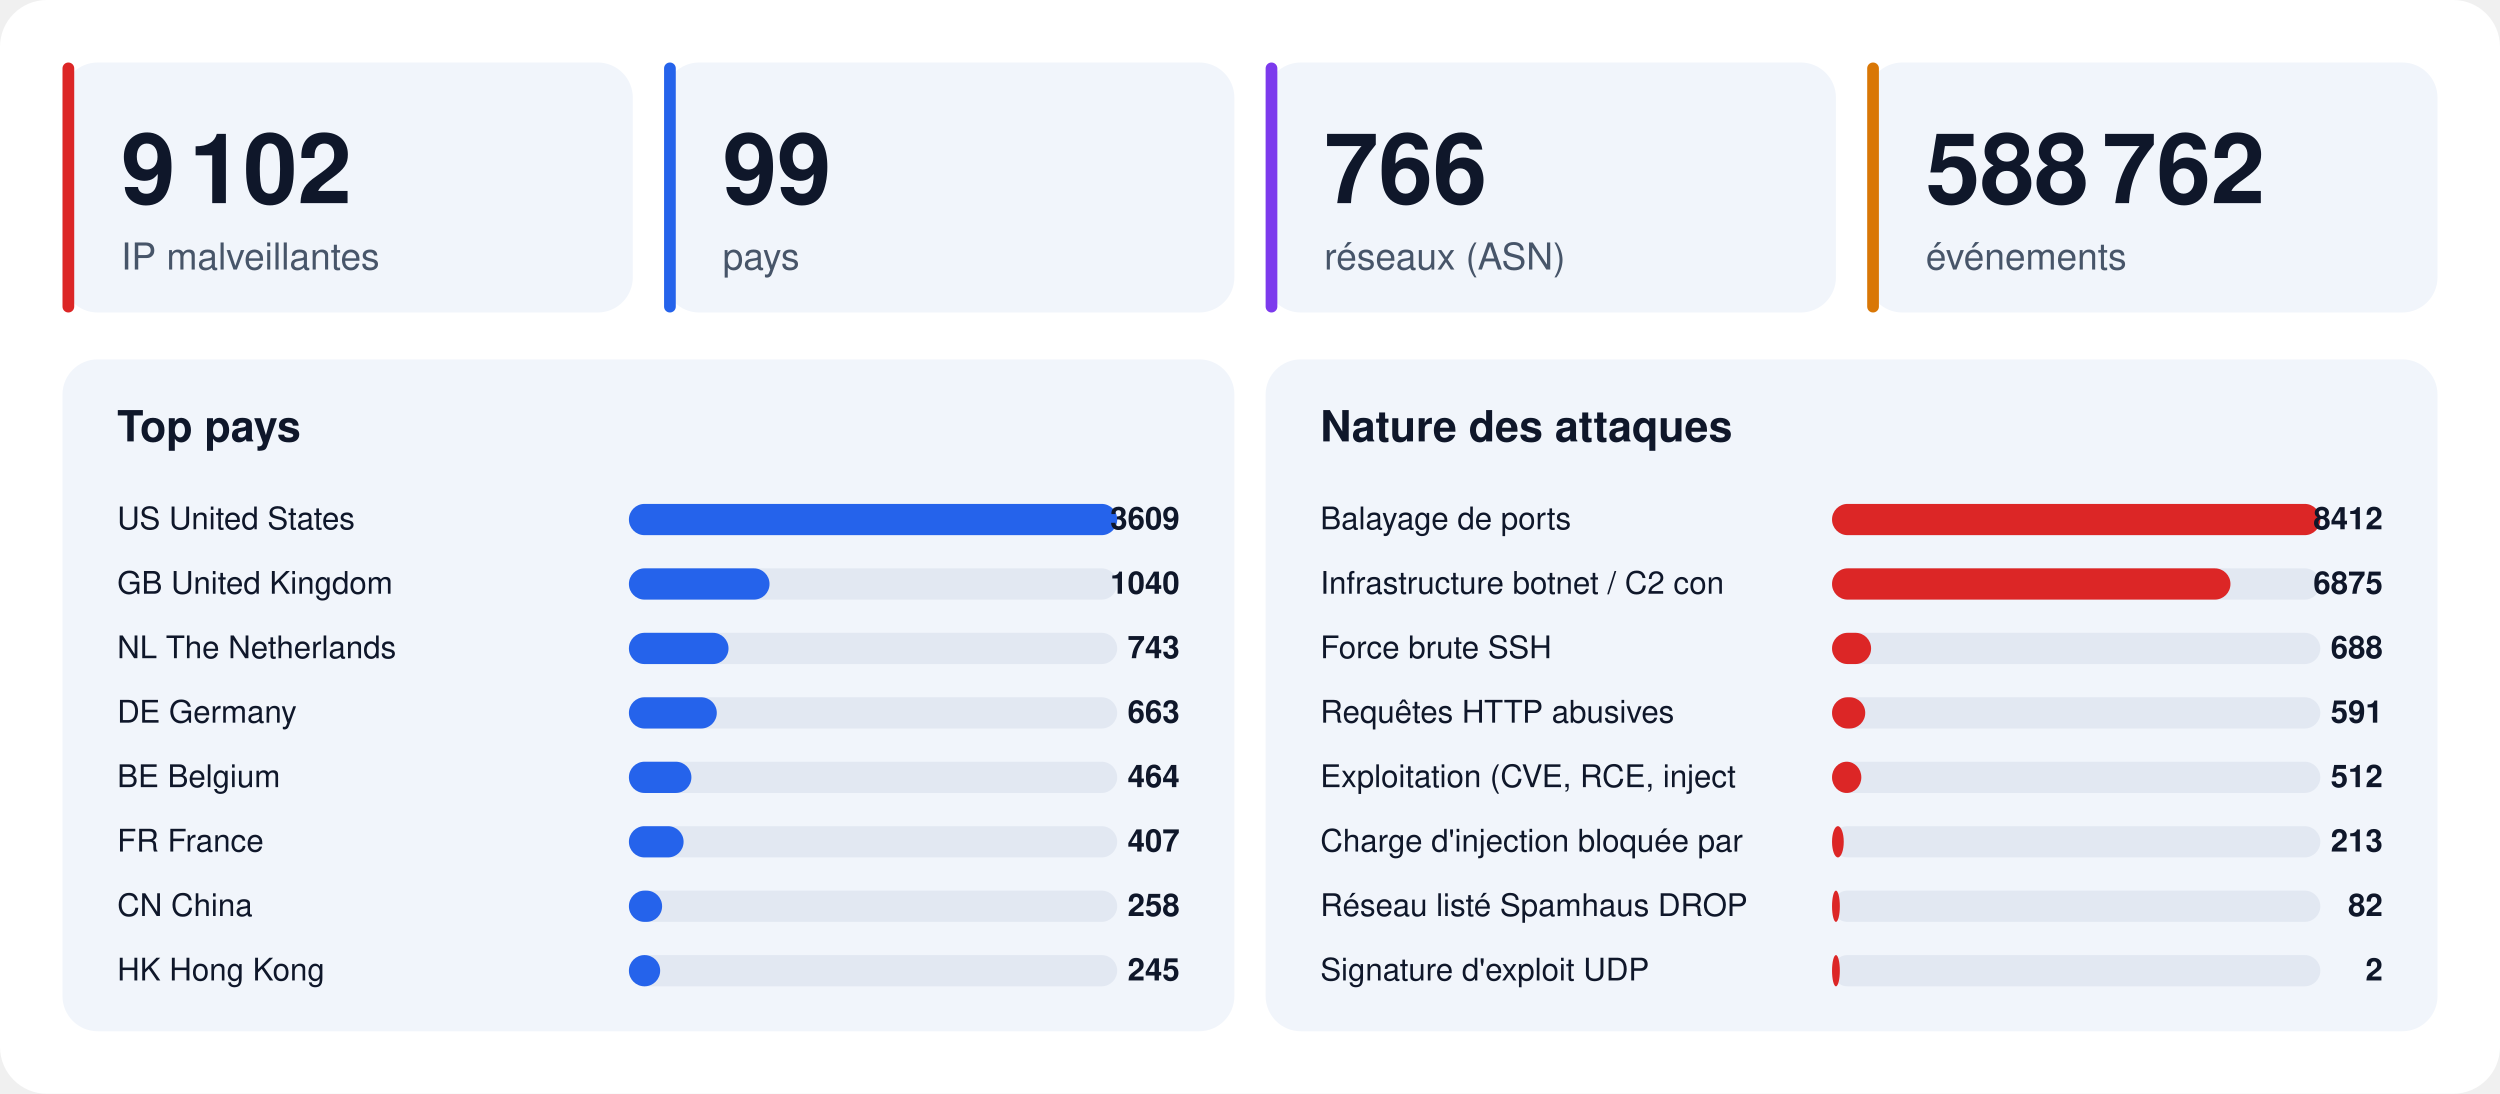
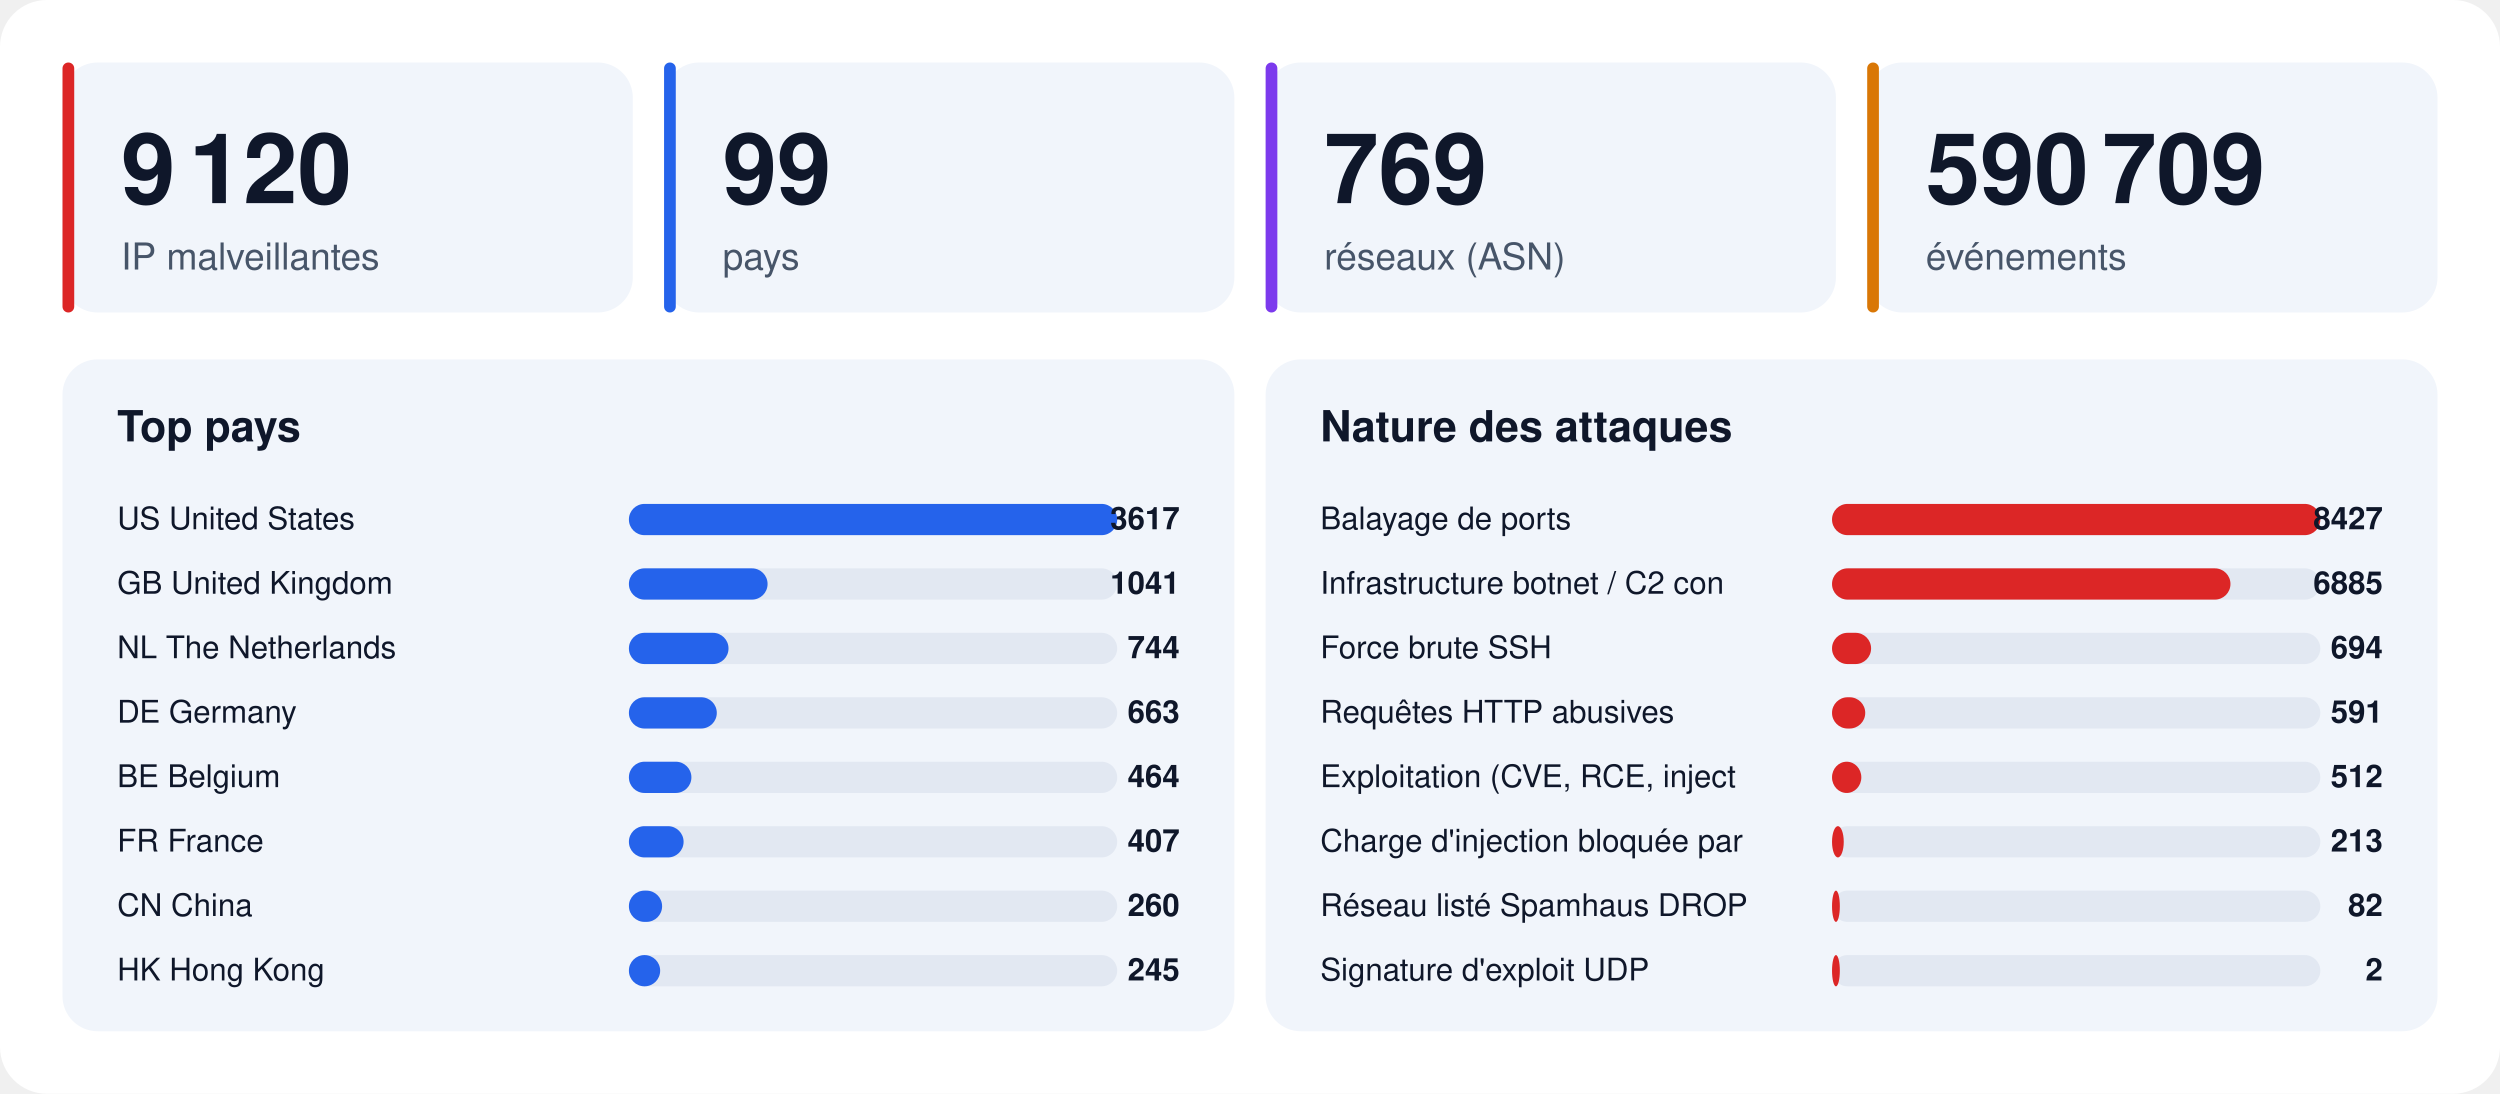
<svg xmlns="http://www.w3.org/2000/svg" width="1280" height="560" viewBox="0 0 1280 560" font-family="-apple-system,BlinkMacSystemFont,'Segoe UI',Helvetica,Arial,sans-serif">
  <rect width="1280" height="560" rx="24" fill="#ffffff" />
  <rect x="32" y="32" width="292" height="128" rx="18" fill="#f1f5fb" />
  <rect x="32" y="32" width="6" height="128" rx="3" fill="#dc2626" />
-   <text x="62" y="104" font-size="50" font-weight="800" fill="#0f172a">9 102</text>
+   <text x="62" y="104" font-size="50" font-weight="800" fill="#0f172a">9 120</text>
  <text x="62" y="138" font-size="19" fill="#475569">IP malveillantes</text>
  <rect x="340" y="32" width="292" height="128" rx="18" fill="#f1f5fb" />
  <rect x="340" y="32" width="6" height="128" rx="3" fill="#2563eb" />
  <text x="370" y="104" font-size="50" font-weight="800" fill="#0f172a">99</text>
  <text x="370" y="138" font-size="19" fill="#475569">pays</text>
  <rect x="648" y="32" width="292" height="128" rx="18" fill="#f1f5fb" />
  <rect x="648" y="32" width="6" height="128" rx="3" fill="#7c3aed" />
-   <text x="678" y="104" font-size="50" font-weight="800" fill="#0f172a">766</text>
+   <text x="678" y="104" font-size="50" font-weight="800" fill="#0f172a">769</text>
  <text x="678" y="138" font-size="19" fill="#475569">réseaux (ASN)</text>
  <rect x="956" y="32" width="292" height="128" rx="18" fill="#f1f5fb" />
  <rect x="956" y="32" width="6" height="128" rx="3" fill="#d97706" />
-   <text x="986" y="104" font-size="50" font-weight="800" fill="#0f172a">588 762</text>
+   <text x="986" y="104" font-size="50" font-weight="800" fill="#0f172a">590 709</text>
  <text x="986" y="138" font-size="19" fill="#475569">événements</text>
  <rect x="32" y="184" width="600" height="344" rx="18" fill="#f1f5fb" />
  <text x="60" y="226" font-size="22" font-weight="700" fill="#0f172a">Top pays</text>
  <text x="60" y="271" font-size="16" fill="#0f172a">US  United States</text>
  <rect x="322" y="258" width="250" height="16" rx="8" fill="#e2e8f2" />
  <rect x="322" y="258" width="250" height="16" rx="8" fill="#2563eb" />
-   <text x="604" y="271" font-size="16" font-weight="700" text-anchor="end" fill="#0f172a">3609</text>
+   <text x="604" y="271" font-size="16" font-weight="700" text-anchor="end" fill="#0f172a">3617</text>
  <text x="60" y="304" font-size="16" fill="#0f172a">GB  United Kingdom</text>
  <rect x="322" y="291" width="250" height="16" rx="8" fill="#e2e8f2" />
-   <rect x="322" y="291" width="72" height="16" rx="8" fill="#2563eb" />
-   <text x="604" y="304" font-size="16" font-weight="700" text-anchor="end" fill="#0f172a">1040</text>
+   <rect x="322" y="291" width="71" height="16" rx="8" fill="#2563eb" />
+   <text x="604" y="304" font-size="16" font-weight="700" text-anchor="end" fill="#0f172a">1041</text>
  <text x="60" y="337" font-size="16" fill="#0f172a">NL  The Netherlands</text>
  <rect x="322" y="324" width="250" height="16" rx="8" fill="#e2e8f2" />
  <rect x="322" y="324" width="51" height="16" rx="8" fill="#2563eb" />
-   <text x="604" y="337" font-size="16" font-weight="700" text-anchor="end" fill="#0f172a">743</text>
+   <text x="604" y="337" font-size="16" font-weight="700" text-anchor="end" fill="#0f172a">744</text>
  <text x="60" y="370" font-size="16" fill="#0f172a">DE  Germany</text>
  <rect x="322" y="357" width="250" height="16" rx="8" fill="#e2e8f2" />
  <rect x="322" y="357" width="45" height="16" rx="8" fill="#2563eb" />
  <text x="604" y="370" font-size="16" font-weight="700" text-anchor="end" fill="#0f172a">663</text>
  <text x="60" y="403" font-size="16" fill="#0f172a">BE  Belgium</text>
  <rect x="322" y="390" width="250" height="16" rx="8" fill="#e2e8f2" />
  <rect x="322" y="390" width="32" height="16" rx="8" fill="#2563eb" />
  <text x="604" y="403" font-size="16" font-weight="700" text-anchor="end" fill="#0f172a">464</text>
  <text x="60" y="436" font-size="16" fill="#0f172a">FR  France</text>
  <rect x="322" y="423" width="250" height="16" rx="8" fill="#e2e8f2" />
  <rect x="322" y="423" width="28" height="16" rx="8" fill="#2563eb" />
  <text x="604" y="436" font-size="16" font-weight="700" text-anchor="end" fill="#0f172a">407</text>
  <text x="60" y="469" font-size="16" fill="#0f172a">CN  China</text>
  <rect x="322" y="456" width="250" height="16" rx="8" fill="#e2e8f2" />
  <rect x="322" y="456" width="17" height="16" rx="8" fill="#2563eb" />
-   <text x="604" y="469" font-size="16" font-weight="700" text-anchor="end" fill="#0f172a">258</text>
+   <text x="604" y="469" font-size="16" font-weight="700" text-anchor="end" fill="#0f172a">260</text>
  <text x="60" y="502" font-size="16" fill="#0f172a">HK  Hong Kong</text>
  <rect x="322" y="489" width="250" height="16" rx="8" fill="#e2e8f2" />
  <rect x="322" y="489" width="16" height="16" rx="8" fill="#2563eb" />
  <text x="604" y="502" font-size="16" font-weight="700" text-anchor="end" fill="#0f172a">245</text>
  <rect x="648" y="184" width="600" height="344" rx="18" fill="#f1f5fb" />
  <text x="676" y="226" font-size="22" font-weight="700" fill="#0f172a">Nature des attaques</text>
  <text x="676" y="271" font-size="16" fill="#0f172a">Balayage de ports</text>
  <rect x="938" y="258" width="250" height="16" rx="8" fill="#e2e8f2" />
  <rect x="938" y="258" width="250" height="16" rx="8" fill="#dc2626" />
-   <text x="1220" y="271" font-size="16" font-weight="700" text-anchor="end" fill="#0f172a">8412</text>
+   <text x="1220" y="271" font-size="16" font-weight="700" text-anchor="end" fill="#0f172a">8427</text>
  <text x="676" y="304" font-size="16" fill="#0f172a">Infrastructure botnet / C2 con</text>
  <rect x="938" y="291" width="250" height="16" rx="8" fill="#e2e8f2" />
  <rect x="938" y="291" width="204" height="16" rx="8" fill="#dc2626" />
-   <text x="1220" y="304" font-size="16" font-weight="700" text-anchor="end" fill="#0f172a">6875</text>
+   <text x="1220" y="304" font-size="16" font-weight="700" text-anchor="end" fill="#0f172a">6885</text>
  <text x="676" y="337" font-size="16" fill="#0f172a">Force brute SSH</text>
  <rect x="938" y="324" width="250" height="16" rx="8" fill="#e2e8f2" />
  <rect x="938" y="324" width="20" height="16" rx="8" fill="#dc2626" />
-   <text x="1220" y="337" font-size="16" font-weight="700" text-anchor="end" fill="#0f172a">688</text>
+   <text x="1220" y="337" font-size="16" font-weight="700" text-anchor="end" fill="#0f172a">694</text>
  <text x="676" y="370" font-size="16" fill="#0f172a">Requêtes HTTP abusives</text>
  <rect x="938" y="357" width="250" height="16" rx="8" fill="#e2e8f2" />
  <rect x="938" y="357" width="17" height="16" rx="8" fill="#dc2626" />
  <text x="1220" y="370" font-size="16" font-weight="700" text-anchor="end" fill="#0f172a">591</text>
  <text x="676" y="403" font-size="16" fill="#0f172a">Exploitation (CVE, RCE, inject</text>
  <rect x="938" y="390" width="250" height="16" rx="8" fill="#e2e8f2" />
  <rect x="938" y="390" width="15" height="16" rx="8" fill="#dc2626" />
  <text x="1220" y="403" font-size="16" font-weight="700" text-anchor="end" fill="#0f172a">512</text>
  <text x="676" y="436" font-size="16" fill="#0f172a">Charge d'injection bloquée par</text>
  <rect x="938" y="423" width="250" height="16" rx="8" fill="#e2e8f2" />
  <rect x="938" y="423" width="6" height="16" rx="8" fill="#dc2626" />
  <text x="1220" y="436" font-size="16" font-weight="700" text-anchor="end" fill="#0f172a">213</text>
  <text x="676" y="469" font-size="16" fill="#0f172a">Réseau listé Spamhaus DROP</text>
  <rect x="938" y="456" width="250" height="16" rx="8" fill="#e2e8f2" />
  <rect x="938" y="456" width="4" height="16" rx="8" fill="#dc2626" />
  <text x="1220" y="469" font-size="16" font-weight="700" text-anchor="end" fill="#0f172a">82</text>
  <text x="676" y="502" font-size="16" fill="#0f172a">Signature d'exploit UDP</text>
  <rect x="938" y="489" width="250" height="16" rx="8" fill="#e2e8f2" />
  <rect x="938" y="489" width="4" height="16" rx="8" fill="#dc2626" />
  <text x="1220" y="502" font-size="16" font-weight="700" text-anchor="end" fill="#0f172a">2</text>
</svg>
